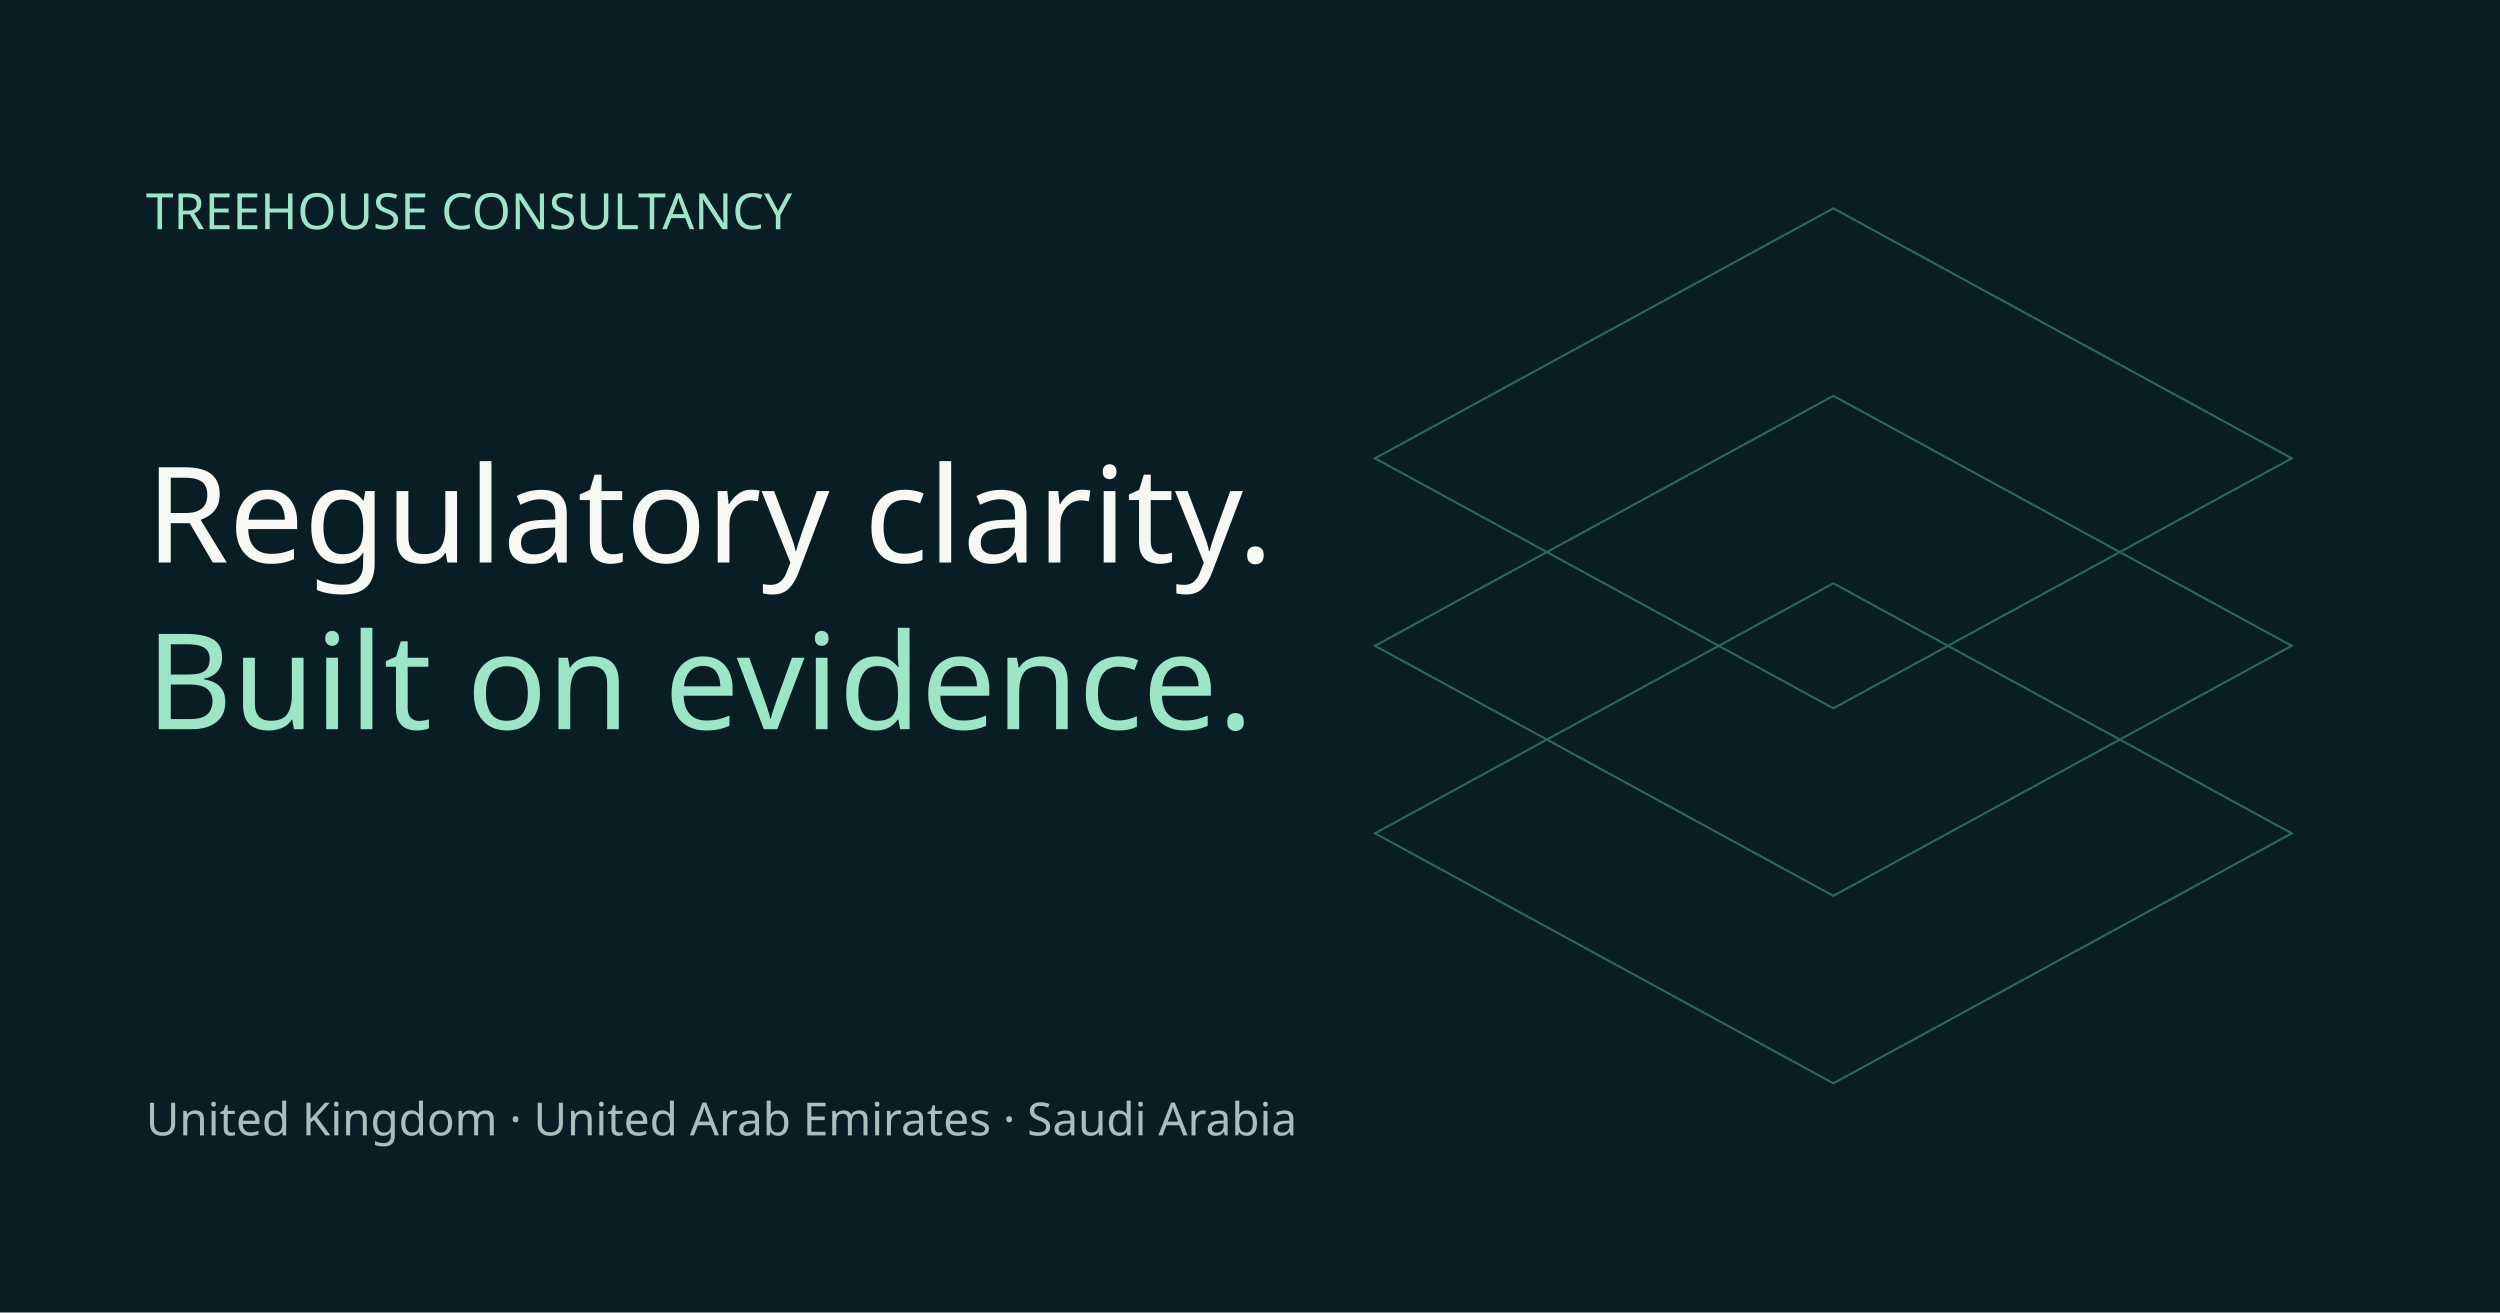
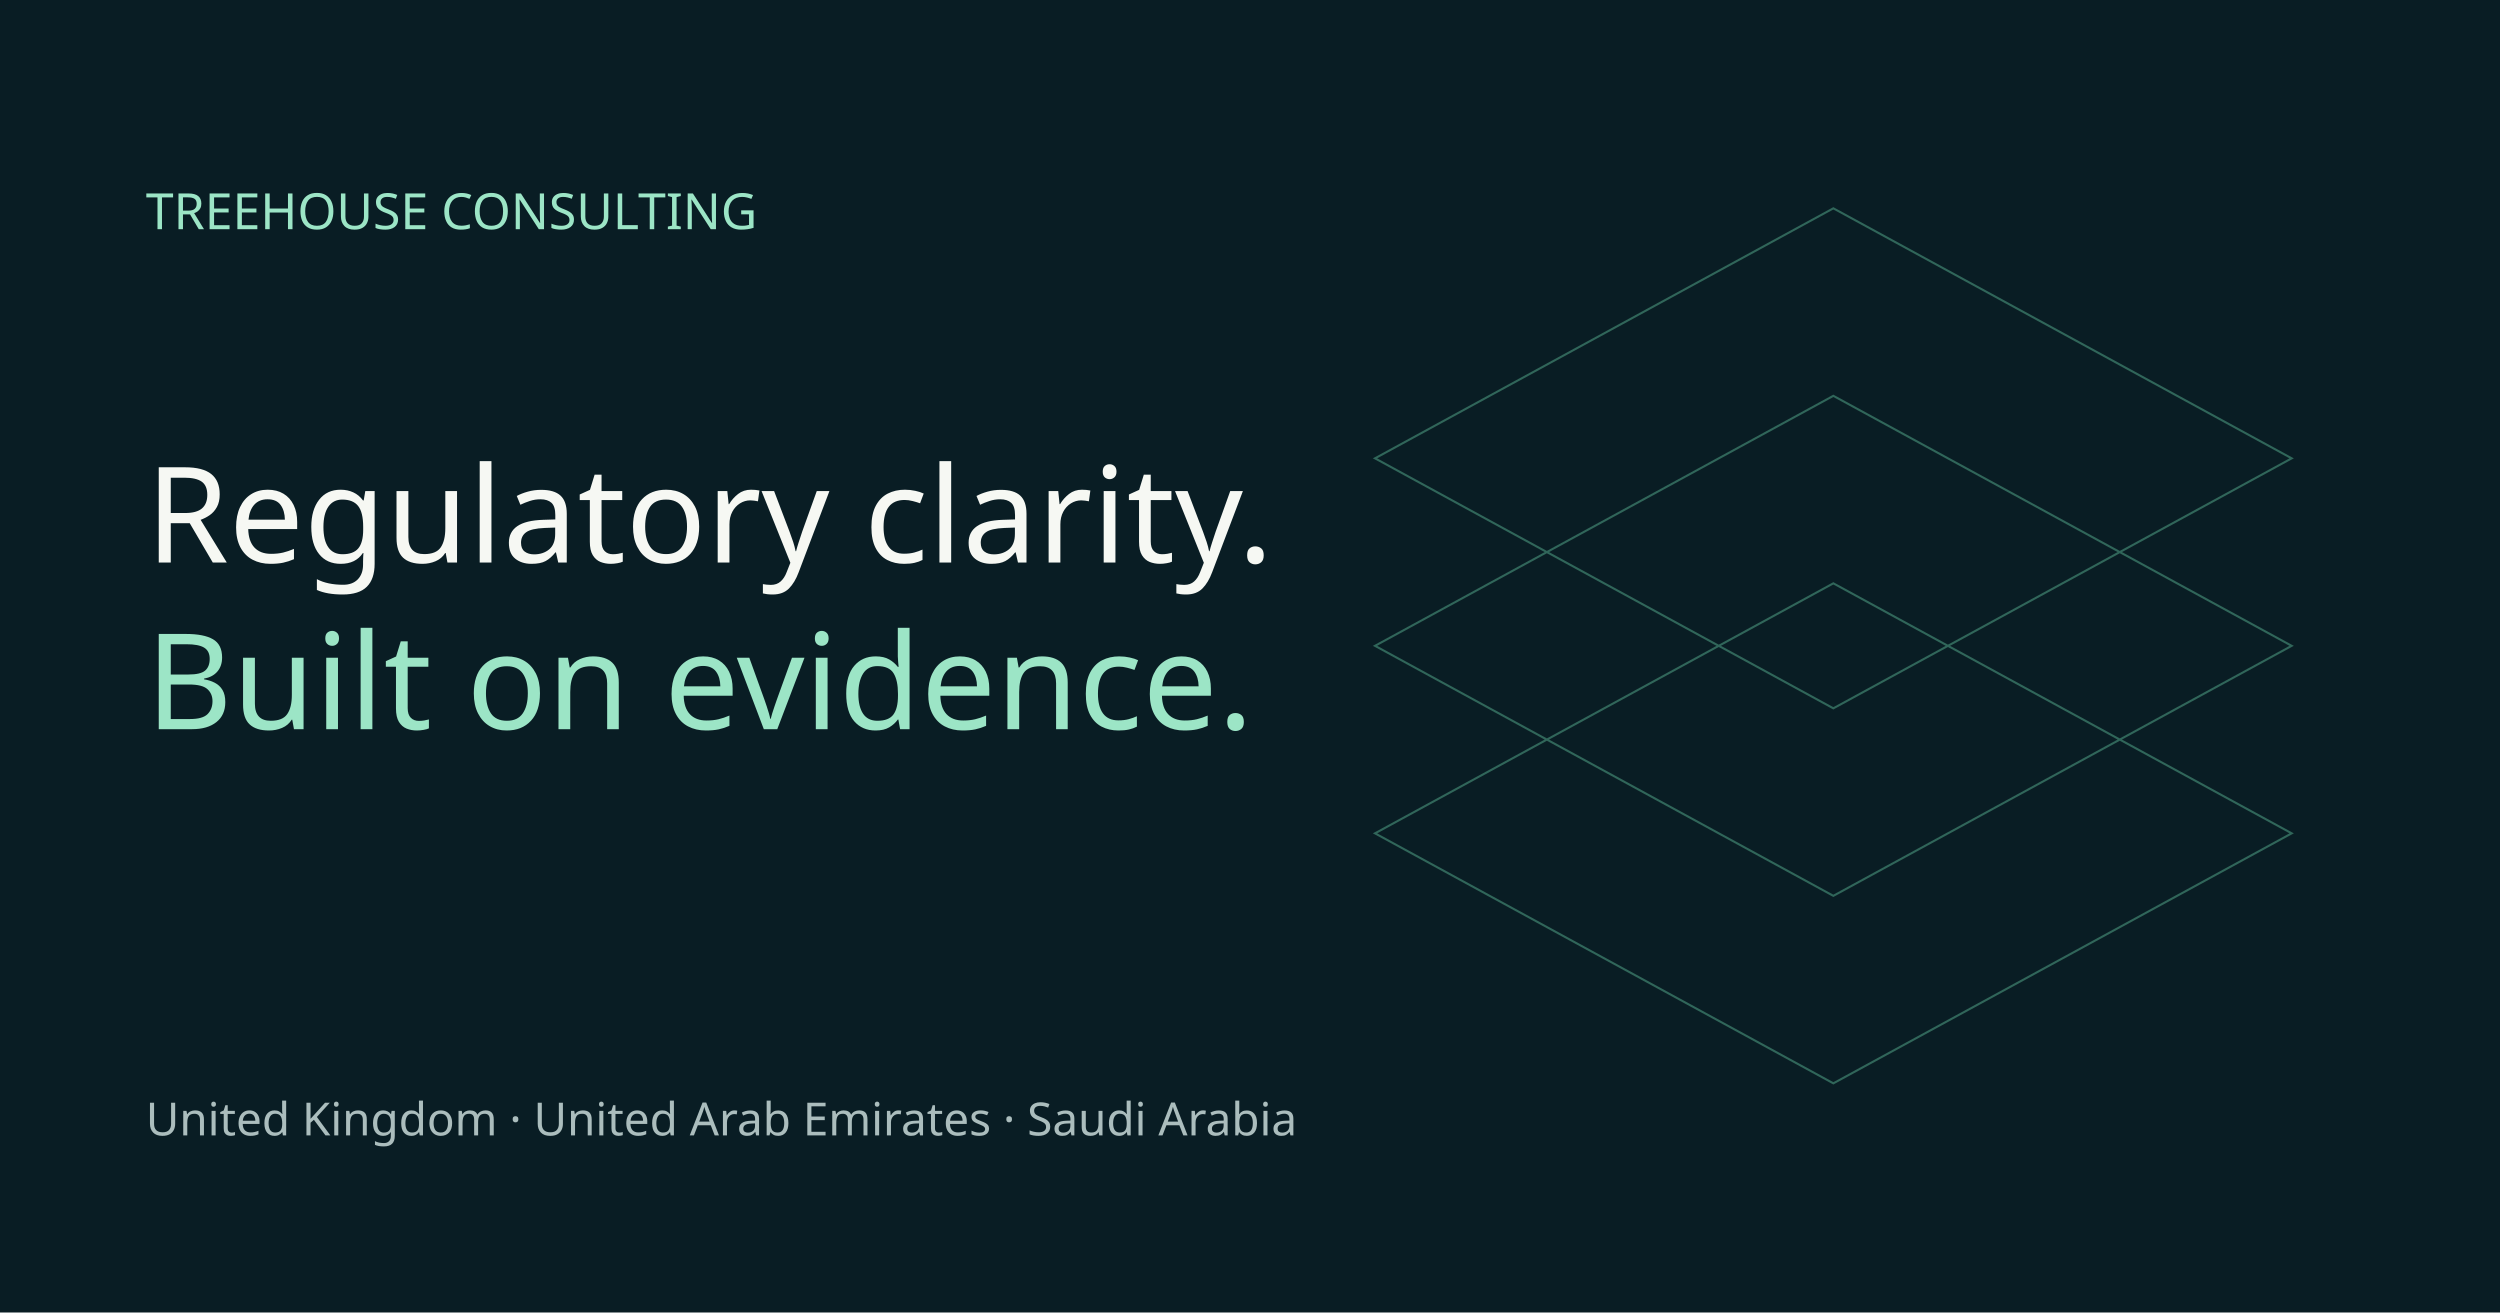
<svg xmlns="http://www.w3.org/2000/svg" width="1200" height="630" viewBox="0 0 1200 630">
  <rect width="1200" height="630" fill="#091d24" />
  <path d="M880 100 1100 220 880 340 660 220Zm0 90 220 120-220 120-220-120Zm0 90 220 120-220 120-220-120Z" fill="none" stroke="#6bd4aa" opacity=".4" />
-   <text x="70" y="110" font-family="sans-serif" font-size="24" fill="#9ce5c6">TREEHOUSE CONSULTANCY</text>
+   <text x="70" y="110" font-family="sans-serif" font-size="24" fill="#9ce5c6">TREEHOUSE CONSULTING</text>
  <text x="70" y="270" font-family="sans-serif" font-size="64" fill="#f6f8f3">Regulatory clarity.</text>
  <text x="70" y="350" font-family="sans-serif" font-size="64" fill="#9ce5c6">Built on evidence.</text>
  <text x="70" y="545" font-family="sans-serif" font-size="22" fill="#abbdbd">United Kingdom · United Arab Emirates · Saudi Arabia</text>
</svg>
